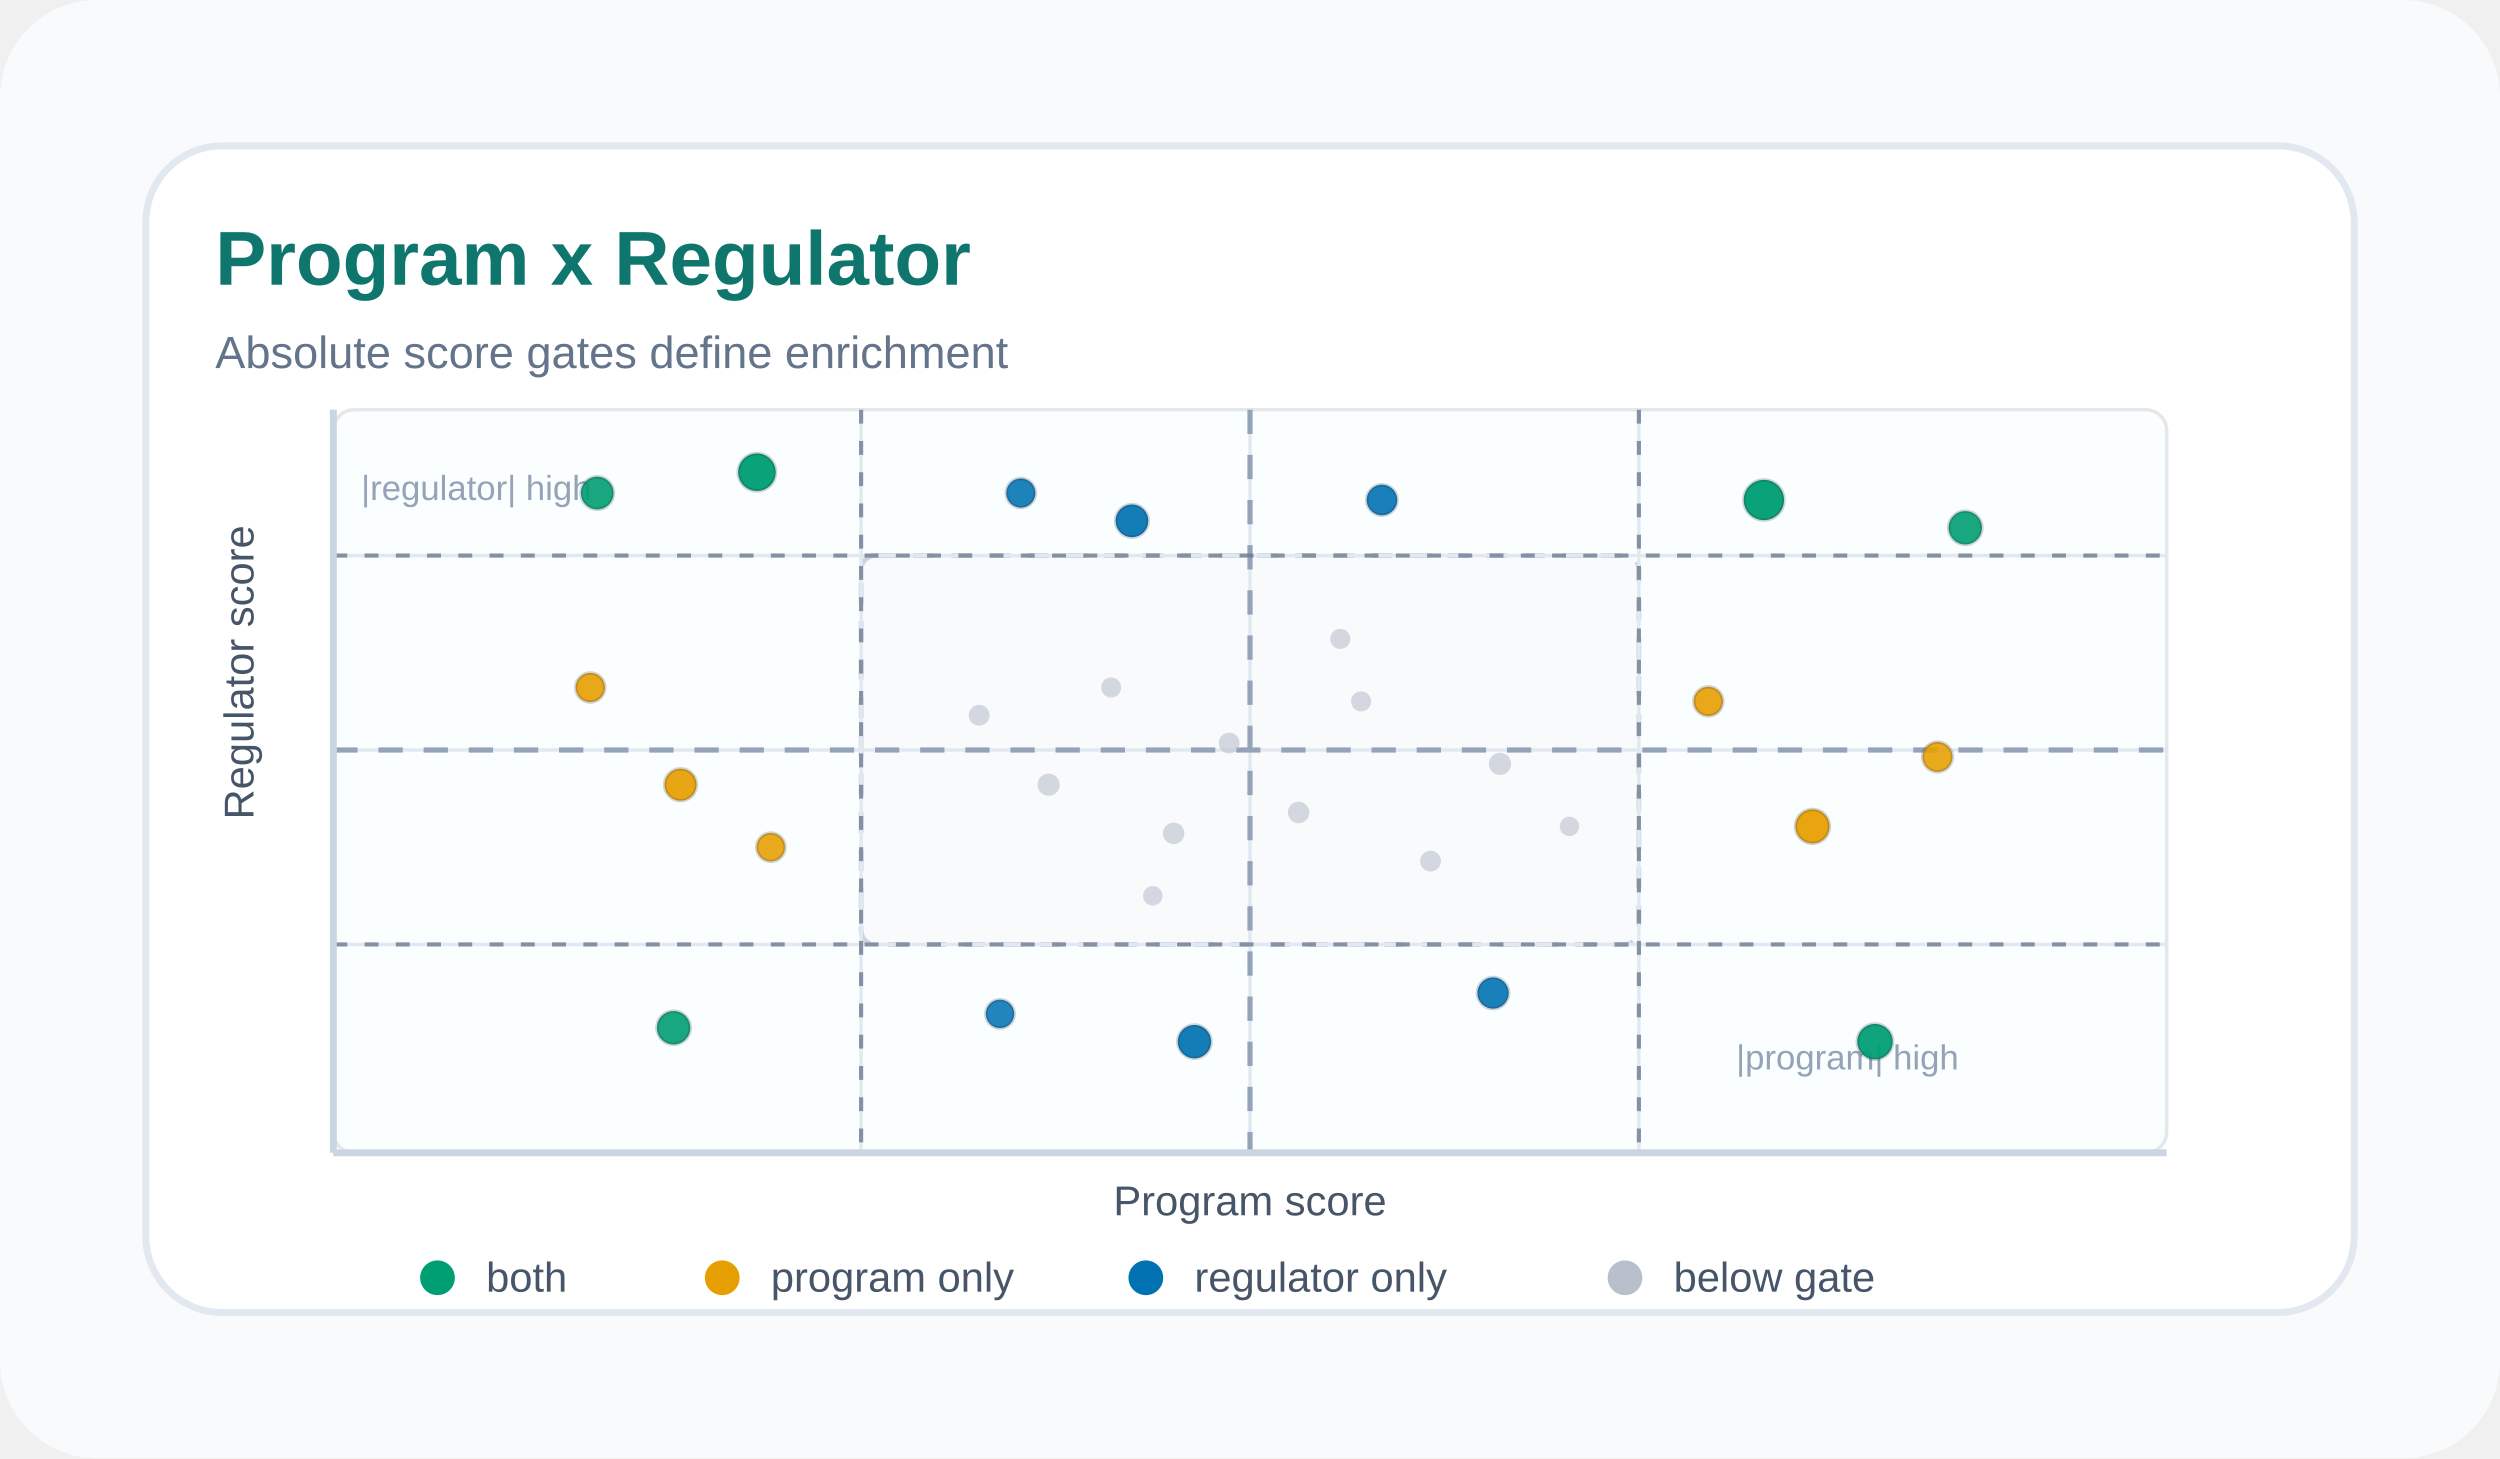
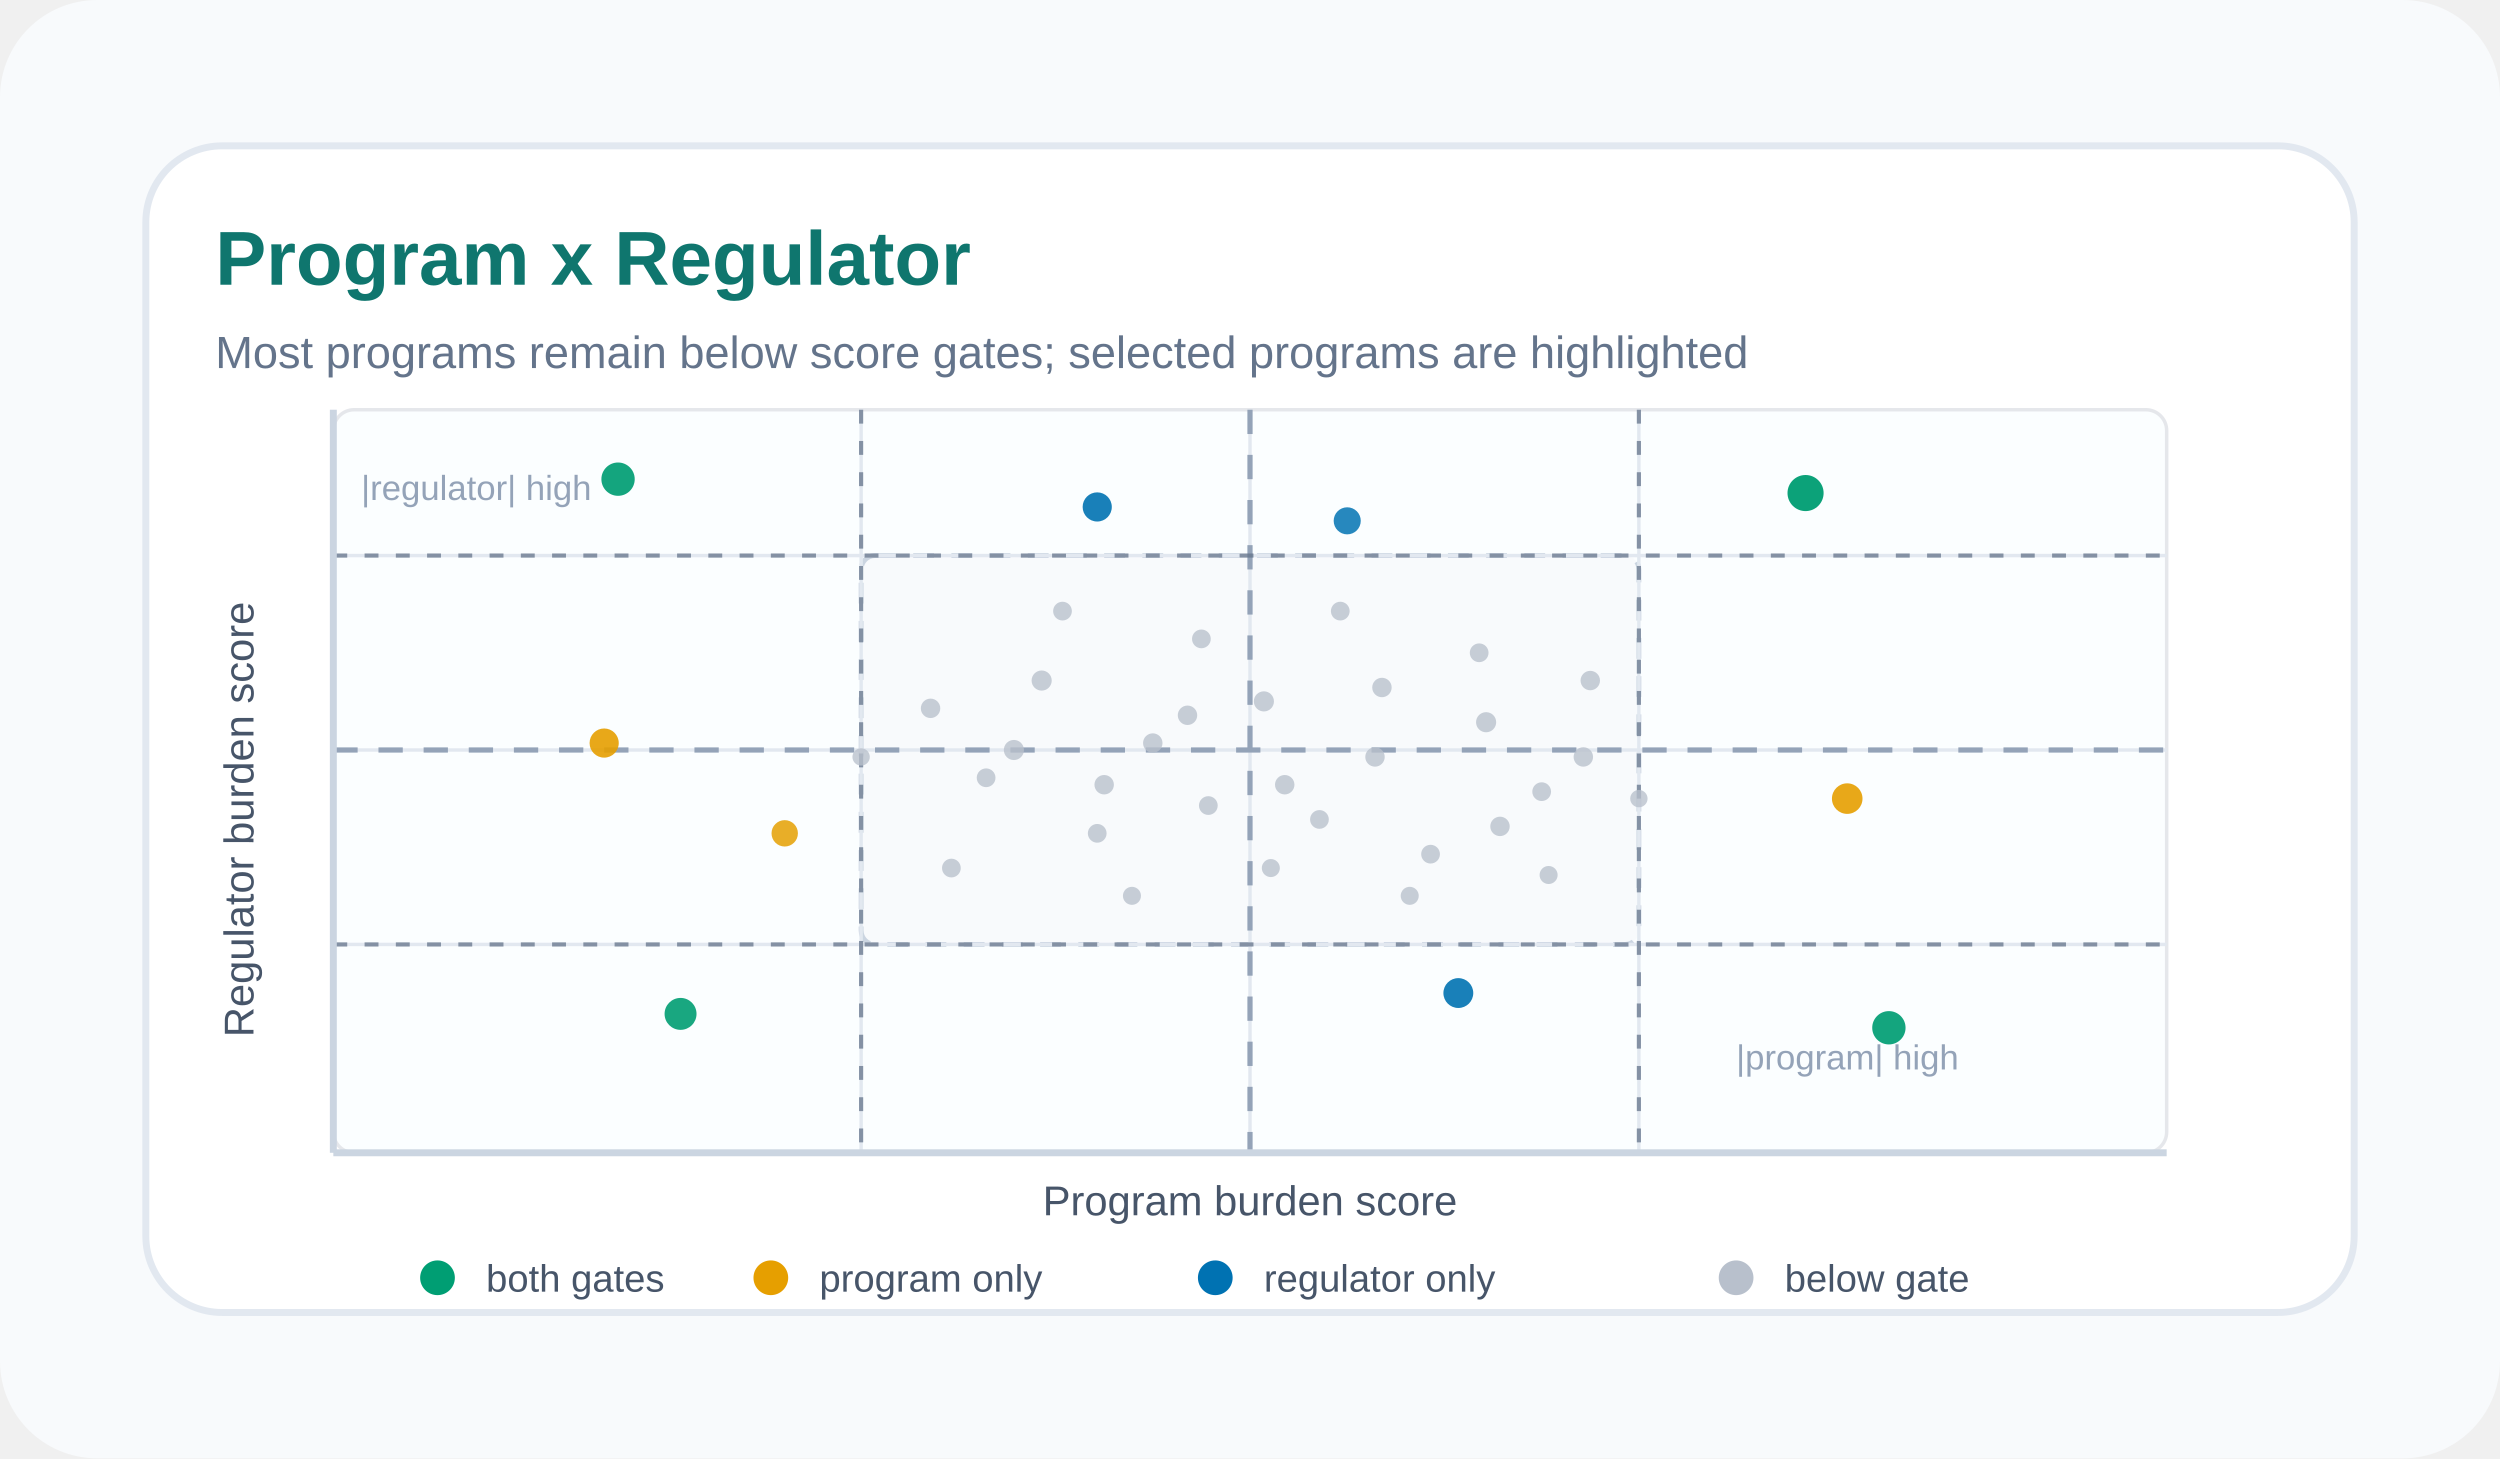
<svg xmlns="http://www.w3.org/2000/svg" width="720" height="420" viewBox="0 0 720 420" fill="none">
-   <defs>
-     <clipPath id="program-scatter-clip">
-       <rect x="96" y="118" width="528" height="214" rx="6" />
-     </clipPath>
-   </defs>
  <rect width="720" height="420" rx="28" fill="#F8FAFC" />
  <rect x="42" y="42" width="636" height="336" rx="22" fill="white" stroke="#E2E8F0" stroke-width="2" />
  <text x="62" y="82" fill="#0F766E" font-family="Arial, Helvetica, sans-serif" font-size="22" font-weight="700">Program x Regulator</text>
-   <text x="62" y="106" fill="#64748B" font-family="Arial, Helvetica, sans-serif" font-size="13">Absolute score gates define enrichment</text>
+   <text x="62" y="106" fill="#64748B" font-family="Arial, Helvetica, sans-serif" font-size="13">Most programs remain below score gates; selected programs are highlighted</text>
  <rect x="96" y="118" width="528" height="214" rx="6" fill="#FBFEFF" stroke="#E5E7EB" />
  <rect x="248" y="160" width="224" height="112" rx="4" fill="#F8FAFC" stroke="#CBD5E1" stroke-width="1.4" stroke-dasharray="6 5" />
  <g stroke="#E2E8F0" stroke-width="1">
    <line x1="96" y1="160" x2="624" y2="160" />
    <line x1="96" y1="216" x2="624" y2="216" />
    <line x1="96" y1="272" x2="624" y2="272" />
    <line x1="248" y1="118" x2="248" y2="332" />
    <line x1="360" y1="118" x2="360" y2="332" />
    <line x1="472" y1="118" x2="472" y2="332" />
  </g>
  <line x1="96" y1="216" x2="624" y2="216" stroke="#94A3B8" stroke-width="1.5" stroke-dasharray="7 6" />
  <line x1="360" y1="118" x2="360" y2="332" stroke="#94A3B8" stroke-width="1.5" stroke-dasharray="7 6" />
  <line x1="248" y1="118" x2="248" y2="332" stroke="#64748B" stroke-width="1.2" stroke-dasharray="4 5" stroke-opacity="0.75" />
  <line x1="472" y1="118" x2="472" y2="332" stroke="#64748B" stroke-width="1.2" stroke-dasharray="4 5" stroke-opacity="0.75" />
  <line x1="96" y1="160" x2="624" y2="160" stroke="#64748B" stroke-width="1.2" stroke-dasharray="4 5" stroke-opacity="0.75" />
  <line x1="96" y1="272" x2="624" y2="272" stroke="#64748B" stroke-width="1.2" stroke-dasharray="4 5" stroke-opacity="0.75" />
  <line x1="96" y1="332" x2="624" y2="332" stroke="#CBD5E1" stroke-width="2" />
  <line x1="96" y1="332" x2="96" y2="118" stroke="#CBD5E1" stroke-width="2" />
-   <text x="360" y="350" text-anchor="middle" fill="#475569" font-family="Arial, Helvetica, sans-serif" font-size="12">Program score</text>
-   <text transform="rotate(-90 73 236)" x="73" y="236" fill="#475569" font-family="Arial, Helvetica, sans-serif" font-size="12">Regulator score</text>
+   <text x="360" y="350" text-anchor="middle" fill="#475569" font-family="Arial, Helvetica, sans-serif" font-size="12">Program burden score</text>
+   <text transform="rotate(-90 73 236)" x="73" y="236" text-anchor="middle" fill="#475569" font-family="Arial, Helvetica, sans-serif" font-size="12">Regulator burden score</text>
  <text x="500" y="308" fill="#94A3B8" font-family="Arial, Helvetica, sans-serif" font-size="10">|program| high</text>
  <text x="104" y="144" fill="#94A3B8" font-family="Arial, Helvetica, sans-serif" font-size="10">|regulator| high</text>
-   <g clip-path="url(#program-scatter-clip)">
-     <g fill="#B8C0CC" fill-opacity="0.58">
-       <circle cx="282" cy="206" r="3" />
-       <circle cx="302" cy="226" r="3.2" />
-       <circle cx="320" cy="198" r="2.9" />
-       <circle cx="338" cy="240" r="3.1" />
-       <circle cx="354" cy="214" r="3" />
-       <circle cx="374" cy="234" r="3.1" />
-       <circle cx="392" cy="202" r="2.9" />
-       <circle cx="412" cy="248" r="3" />
-       <circle cx="432" cy="220" r="3.2" />
-       <circle cx="452" cy="238" r="2.8" />
-       <circle cx="332" cy="258" r="2.8" />
-       <circle cx="386" cy="184" r="2.9" />
-     </g>
-     <g stroke="rgba(17,24,39,0.18)" stroke-width="1">
-       <circle cx="170" cy="198" r="4.2" fill="#E69F00" fill-opacity="0.9" />
-       <circle cx="196" cy="226" r="4.6" fill="#E69F00" fill-opacity="0.92" />
-       <circle cx="222" cy="244" r="4.1" fill="#E69F00" fill-opacity="0.88" />
-       <circle cx="492" cy="202" r="4.2" fill="#E69F00" fill-opacity="0.9" />
-       <circle cx="522" cy="238" r="4.9" fill="#E69F00" fill-opacity="0.94" />
-       <circle cx="558" cy="218" r="4.3" fill="#E69F00" fill-opacity="0.88" />
-       <circle cx="294" cy="142" r="4.2" fill="#0072B2" fill-opacity="0.88" />
-       <circle cx="326" cy="150" r="4.7" fill="#0072B2" fill-opacity="0.92" />
-       <circle cx="398" cy="144" r="4.4" fill="#0072B2" fill-opacity="0.9" />
-       <circle cx="430" cy="286" r="4.5" fill="#0072B2" fill-opacity="0.9" />
-       <circle cx="344" cy="300" r="4.8" fill="#0072B2" fill-opacity="0.92" />
-       <circle cx="288" cy="292" r="4.1" fill="#0072B2" fill-opacity="0.86" />
-       <circle cx="172" cy="142" r="4.7" fill="#009E73" fill-opacity="0.9" />
-       <circle cx="218" cy="136" r="5.4" fill="#009E73" fill-opacity="0.96" />
-       <circle cx="508" cy="144" r="5.8" fill="#009E73" fill-opacity="0.96" />
-       <circle cx="566" cy="152" r="4.8" fill="#009E73" fill-opacity="0.9" />
-       <circle cx="194" cy="296" r="4.8" fill="#009E73" fill-opacity="0.9" />
-       <circle cx="540" cy="300" r="5.1" fill="#009E73" fill-opacity="0.94" />
-     </g>
+   <g fill="#B8C0CC" fill-opacity="0.78">
+     <circle cx="268" cy="204" r="2.8" />
+     <circle cx="284" cy="224" r="2.7" />
+     <circle cx="300" cy="196" r="2.9" />
+     <circle cx="316" cy="240" r="2.7" />
+     <circle cx="332" cy="214" r="2.8" />
+     <circle cx="348" cy="232" r="2.7" />
+     <circle cx="364" cy="202" r="2.9" />
+     <circle cx="380" cy="236" r="2.7" />
+     <circle cx="396" cy="218" r="2.8" />
+     <circle cx="412" cy="246" r="2.7" />
+     <circle cx="428" cy="208" r="2.9" />
+     <circle cx="444" cy="228" r="2.7" />
+     <circle cx="458" cy="196" r="2.8" />
+     <circle cx="274" cy="250" r="2.7" />
+     <circle cx="306" cy="176" r="2.7" />
+     <circle cx="326" cy="258" r="2.6" />
+     <circle cx="346" cy="184" r="2.7" />
+     <circle cx="366" cy="250" r="2.6" />
+     <circle cx="386" cy="176" r="2.7" />
+     <circle cx="406" cy="258" r="2.6" />
+     <circle cx="426" cy="188" r="2.7" />
+     <circle cx="446" cy="252" r="2.6" />
+     <circle cx="292" cy="216" r="2.9" />
+     <circle cx="318" cy="226" r="2.8" />
+     <circle cx="342" cy="206" r="2.8" />
+     <circle cx="370" cy="226" r="2.8" />
+     <circle cx="398" cy="198" r="2.8" />
+     <circle cx="432" cy="238" r="2.8" />
+     <circle cx="456" cy="218" r="2.8" />
+     <circle cx="248" cy="218" r="2.5" />
+     <circle cx="472" cy="230" r="2.5" />
  </g>
-   <g font-family="Arial, Helvetica, sans-serif" font-size="12" fill="#475569">
+   <g>
+     <circle cx="178" cy="138" r="4.8" fill="#009E73" fill-opacity="0.92" />
+     <circle cx="520" cy="142" r="5.2" fill="#009E73" fill-opacity="0.95" />
+     <circle cx="196" cy="292" r="4.6" fill="#009E73" fill-opacity="0.9" />
+     <circle cx="544" cy="296" r="4.8" fill="#009E73" fill-opacity="0.92" />
+     <circle cx="174" cy="214" r="4.2" fill="#E69F00" fill-opacity="0.9" />
+     <circle cx="532" cy="230" r="4.4" fill="#E69F00" fill-opacity="0.9" />
+     <circle cx="316" cy="146" r="4.2" fill="#0072B2" fill-opacity="0.9" />
+     <circle cx="420" cy="286" r="4.3" fill="#0072B2" fill-opacity="0.9" />
+     <circle cx="226" cy="240" r="3.8" fill="#E69F00" fill-opacity="0.84" />
+     <circle cx="388" cy="150" r="3.9" fill="#0072B2" fill-opacity="0.84" />
+   </g>
+   <g font-family="Arial, Helvetica, sans-serif" font-size="11" fill="#475569">
    <circle cx="126" cy="368" r="5" fill="#009E73" />
-     <text x="140" y="372">both</text>
-     <circle cx="208" cy="368" r="5" fill="#E69F00" />
-     <text x="222" y="372">program only</text>
-     <circle cx="330" cy="368" r="5" fill="#0072B2" />
-     <text x="344" y="372">regulator only</text>
-     <circle cx="468" cy="368" r="5" fill="#B8C0CC" />
-     <text x="482" y="372">below gate</text>
+     <text x="140" y="372">both gates</text>
+     <circle cx="222" cy="368" r="5" fill="#E69F00" />
+     <text x="236" y="372">program only</text>
+     <circle cx="350" cy="368" r="5" fill="#0072B2" />
+     <text x="364" y="372">regulator only</text>
+     <circle cx="500" cy="368" r="5" fill="#B8C0CC" />
+     <text x="514" y="372">below gate</text>
  </g>
</svg>
